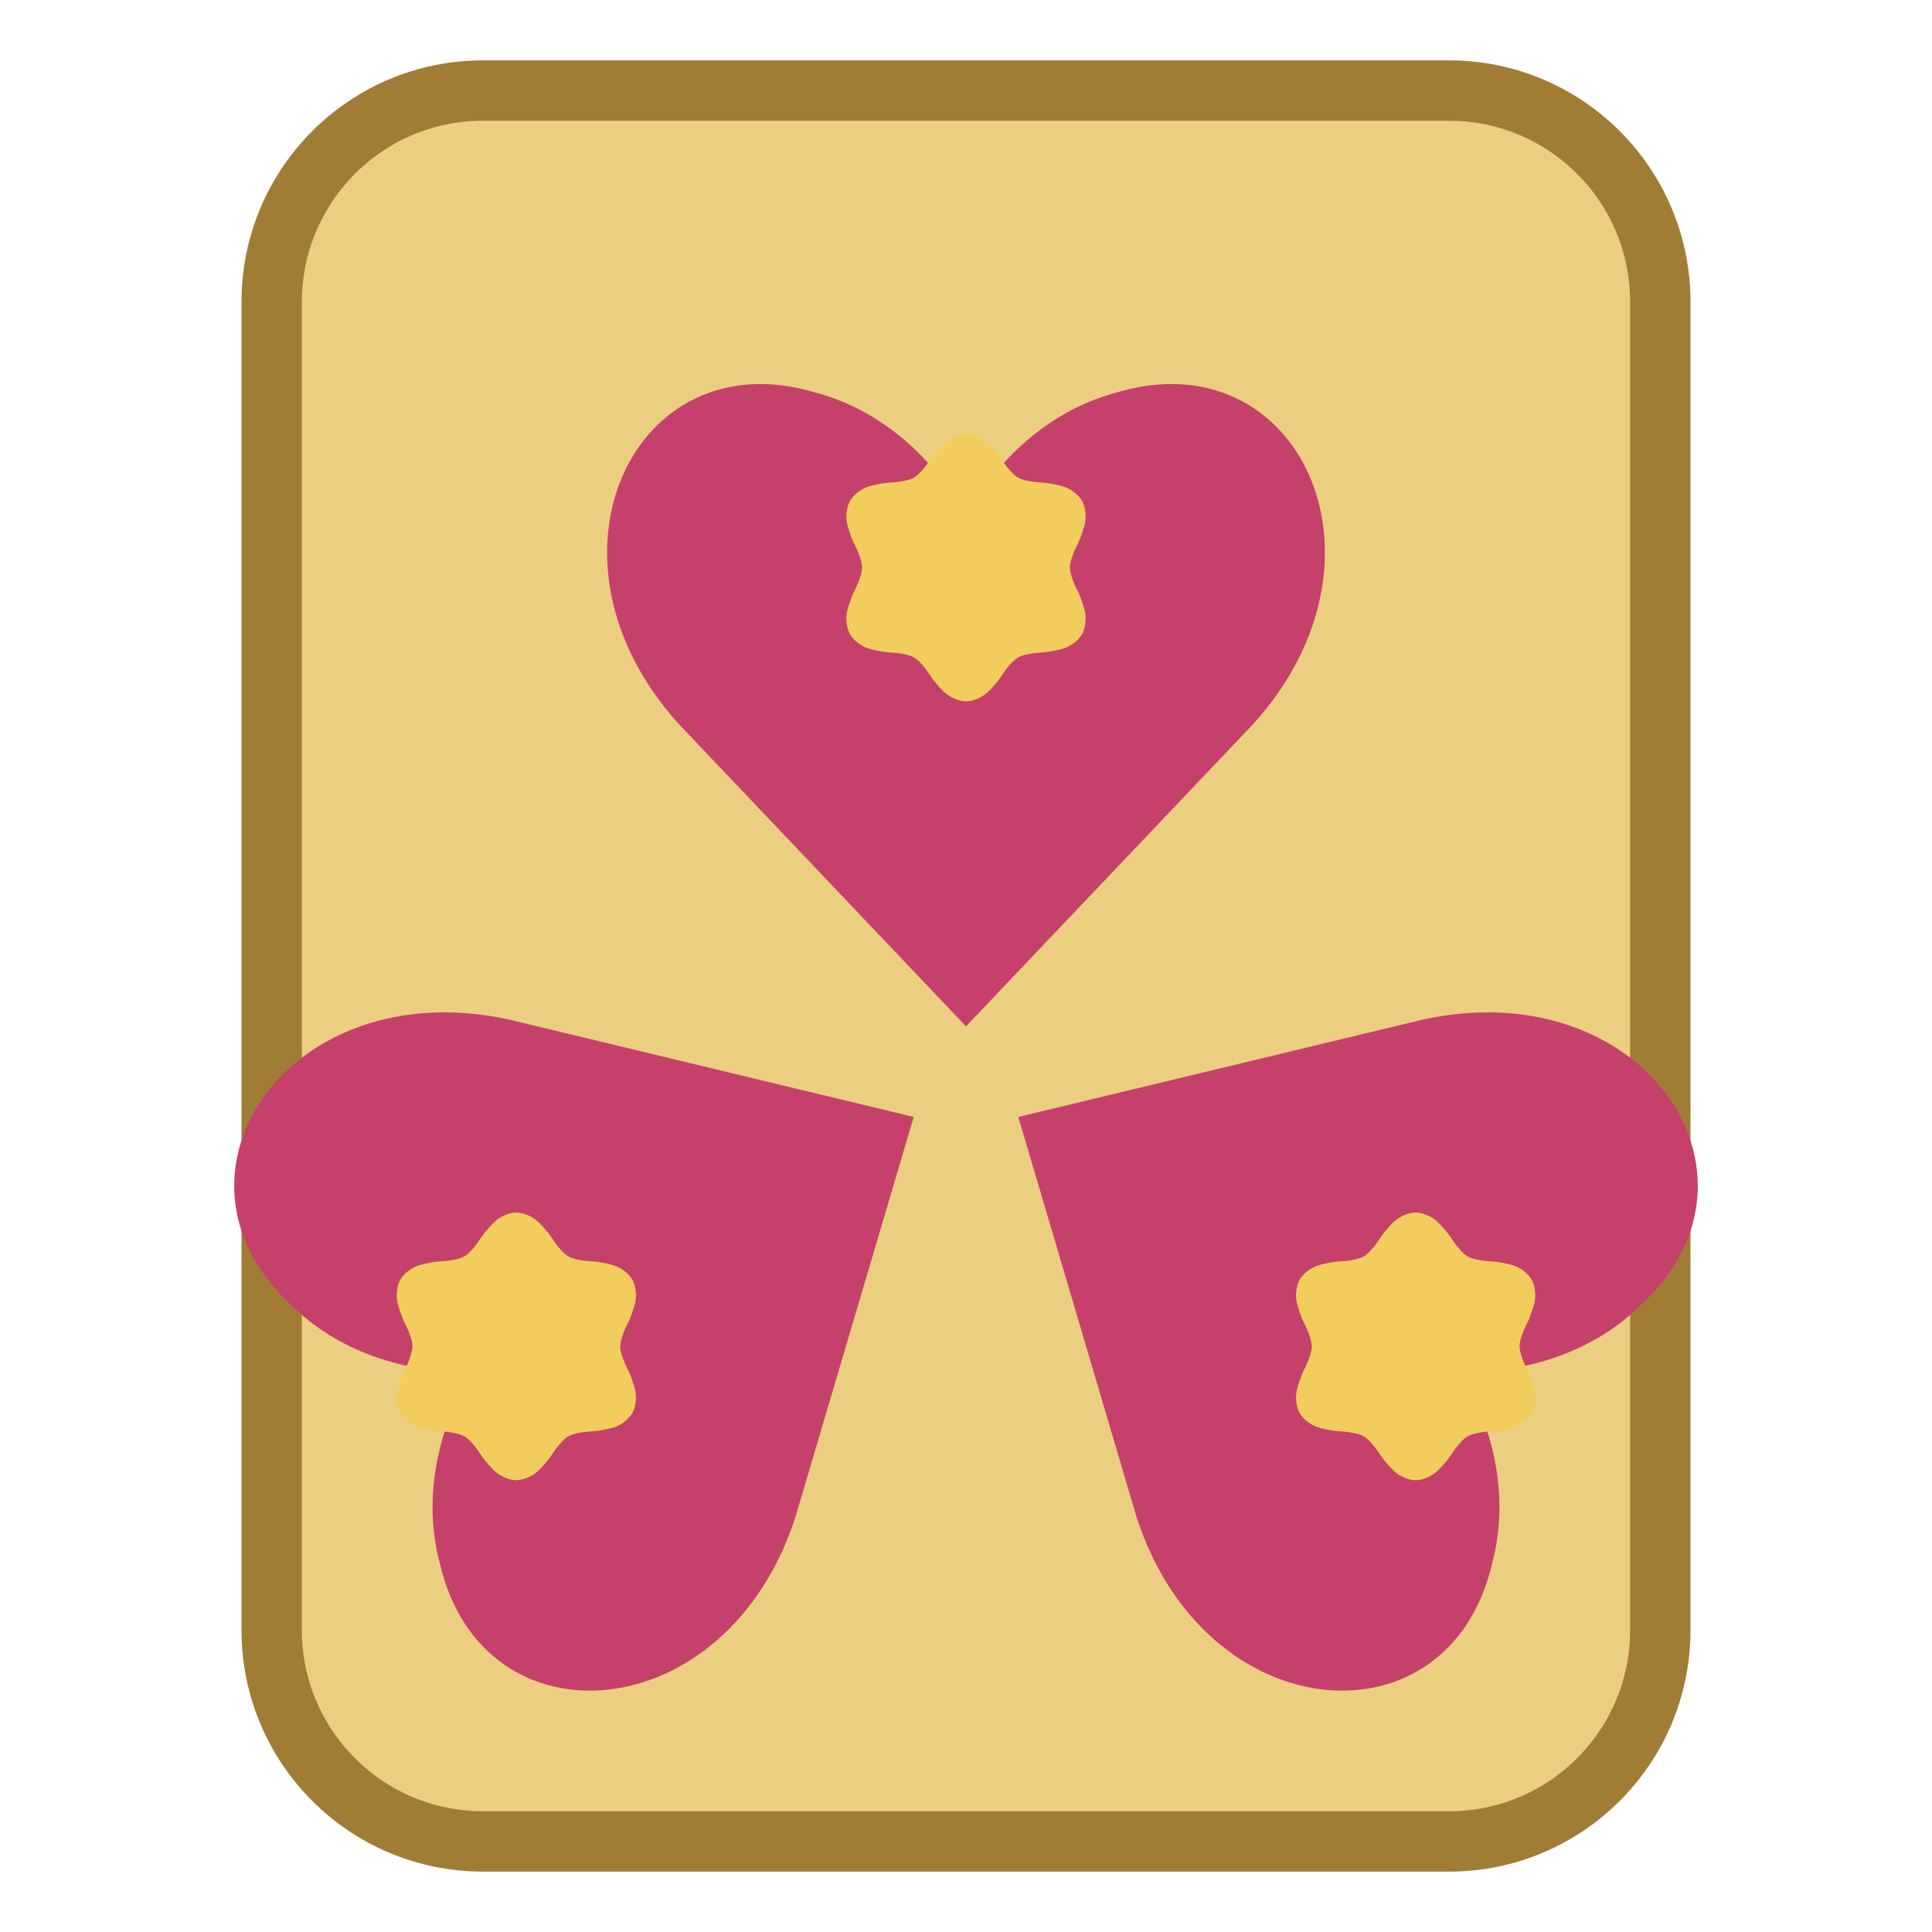
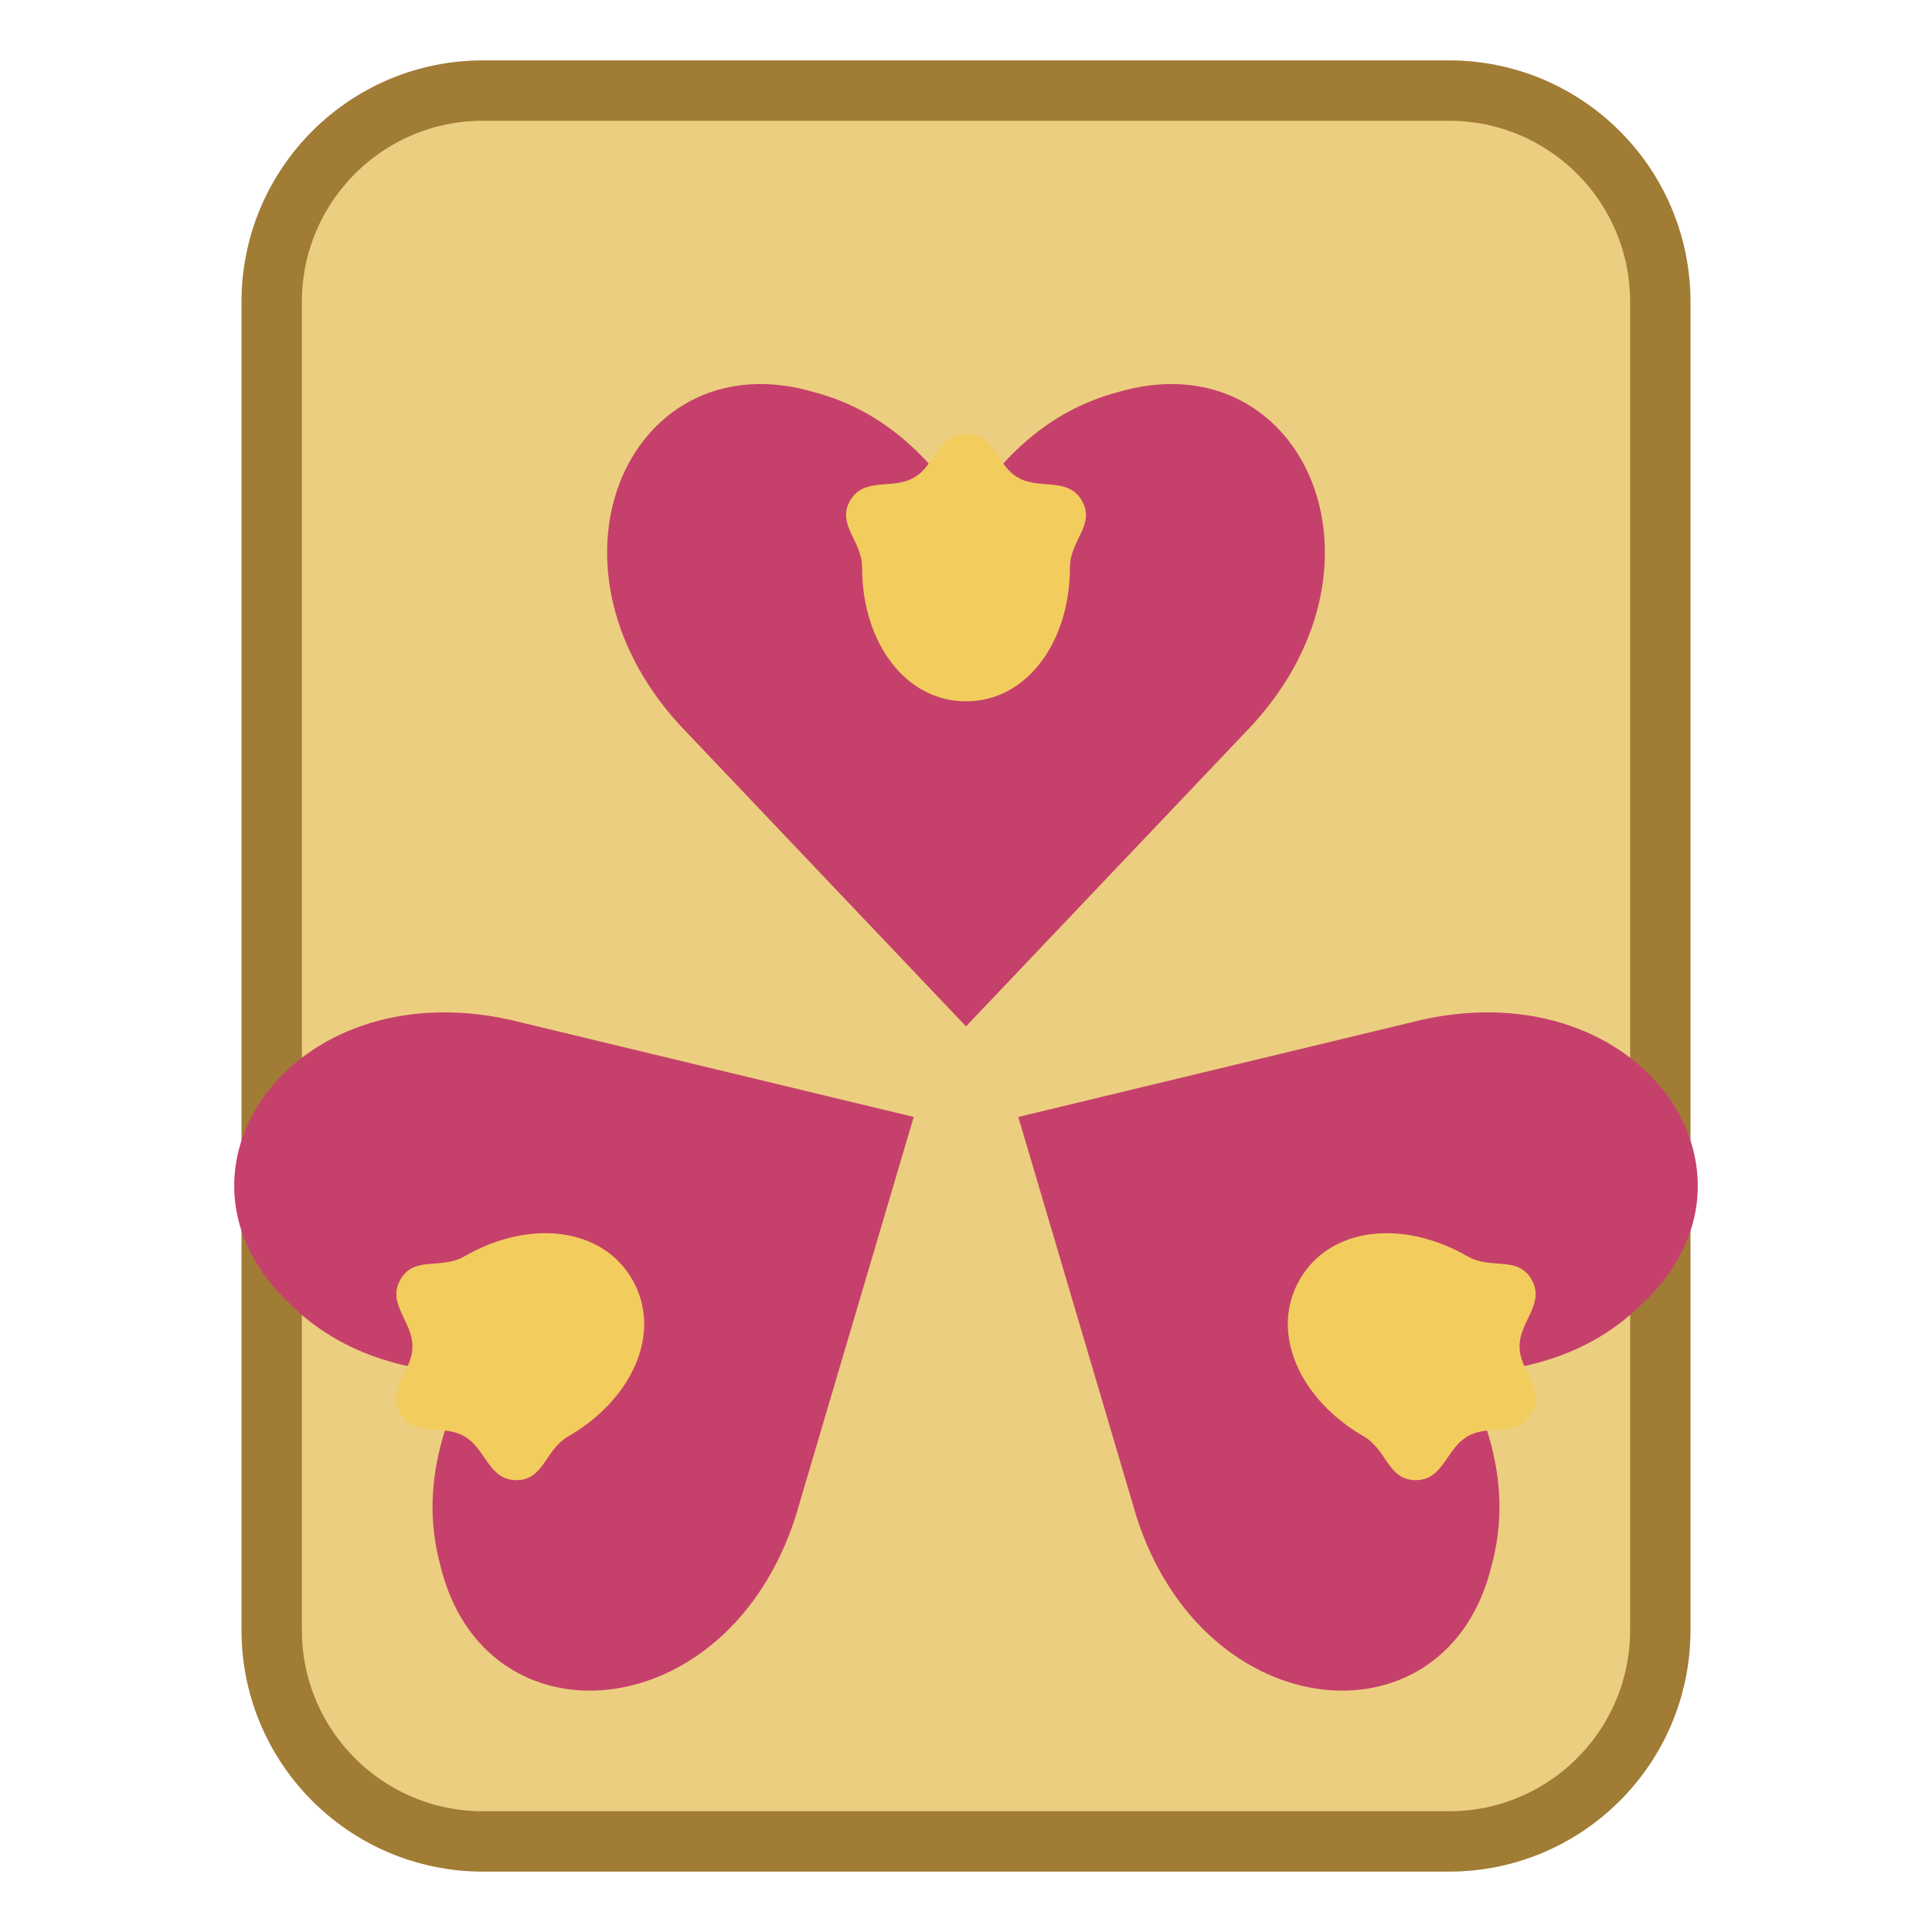
<svg xmlns="http://www.w3.org/2000/svg" viewBox="0 0 64 64" fill="none" role="img" aria-label="三心相聚">
  <rect x="9" y="3" width="46" height="58" rx="7" fill="#ECCE80" stroke="#A17C35" stroke-width="2" />
  <g transform="translate(32 36) scale(1) translate(-32 -36)">
    <g transform="rotate(0 32 36) translate(0 -0) rotate(0 32 29)">
      <path d="M32 34 L22.5 24 C17.5 18.5 21 11.2 27 13 Q30 13.8 32 17 Q34 13.8 37 13 C43 11.2 46.5 18.5 41.5 24 Z" fill="#C5416B" />
    </g>
    <g transform="rotate(120 32 36) translate(0 -0) rotate(0 32 29)">
      <path d="M32 34 L22.5 24 C17.5 18.5 21 11.2 27 13 Q30 13.8 32 17 Q34 13.8 37 13 C43 11.2 46.5 18.5 41.5 24 Z" fill="#C5416B" />
    </g>
    <g transform="rotate(240 32 36) translate(0 -0) rotate(0 32 29)">
      <path d="M32 34 L22.5 24 C17.5 18.5 21 11.2 27 13 Q30 13.8 32 17 Q34 13.8 37 13 C43 11.2 46.5 18.5 41.5 24 Z" fill="#C5416B" />
    </g>
    <g data-flower-center="bougainvillea">
      <g transform="rotate(0 32 36) translate(0 -0) rotate(0 32 29)">
-         <path d="M32 28.53C32.083 28.53 32.173 28.564 32.249 28.611C32.324 28.657 32.393 28.74 32.453 28.81C32.513 28.879 32.558 28.966 32.61 29.027C32.662 29.088 32.705 29.14 32.765 29.175C32.825 29.21 32.892 29.221 32.971 29.235C33.049 29.25 33.147 29.245 33.237 29.263C33.328 29.28 33.434 29.298 33.512 29.34C33.59 29.382 33.665 29.443 33.706 29.515C33.748 29.587 33.763 29.682 33.761 29.771C33.758 29.86 33.72 29.96 33.69 30.047C33.66 30.134 33.608 30.216 33.581 30.292C33.554 30.367 33.53 30.431 33.53 30.5C33.53 30.569 33.554 30.633 33.581 30.708C33.608 30.784 33.66 30.866 33.69 30.953C33.72 31.04 33.758 31.14 33.761 31.229C33.763 31.318 33.748 31.413 33.706 31.485C33.665 31.557 33.59 31.618 33.512 31.66C33.434 31.702 33.328 31.72 33.237 31.737C33.147 31.755 33.049 31.75 32.971 31.765C32.892 31.779 32.825 31.79 32.765 31.825C32.705 31.86 32.662 31.912 32.61 31.973C32.558 32.034 32.513 32.121 32.453 32.19C32.393 32.26 32.324 32.343 32.249 32.389C32.173 32.436 32.083 32.47 32 32.47C31.917 32.47 31.827 32.436 31.751 32.389C31.676 32.343 31.607 32.26 31.547 32.19C31.487 32.121 31.442 32.034 31.39 31.973C31.338 31.912 31.295 31.86 31.235 31.825C31.175 31.79 31.108 31.779 31.029 31.765C30.951 31.75 30.853 31.755 30.763 31.737C30.672 31.72 30.566 31.702 30.488 31.66C30.41 31.618 30.335 31.557 30.294 31.485C30.253 31.413 30.237 31.318 30.239 31.229C30.242 31.14 30.28 31.04 30.31 30.953C30.34 30.866 30.392 30.784 30.419 30.708C30.446 30.633 30.47 30.569 30.47 30.5C30.47 30.431 30.446 30.367 30.419 30.292C30.392 30.216 30.34 30.134 30.31 30.047C30.28 29.96 30.242 29.86 30.239 29.771C30.237 29.682 30.253 29.587 30.294 29.515C30.335 29.443 30.41 29.382 30.488 29.34C30.566 29.298 30.672 29.28 30.763 29.263C30.853 29.245 30.951 29.25 31.029 29.235C31.108 29.221 31.175 29.21 31.235 29.175C31.295 29.14 31.338 29.088 31.39 29.027C31.442 28.966 31.487 28.879 31.547 28.81C31.607 28.74 31.676 28.657 31.751 28.611C31.827 28.564 31.917 28.53 32 28.53Z" transform="translate(32 18.8) scale(2.25) translate(-32 -30.5)" fill="#F2CD5D" />
+         <path d="M32 28.53 C32.42 28.53 32.45 29 32.765 29.175 C33.08 29.36 33.5 29.16 33.706 29.515 C33.91 29.87 33.53 30.1 33.53 30.5 C33.53 31.59 32.9 32.47 32 32.47 C31.1 32.47 30.47 31.59 30.47 30.5 C30.47 30.1 30.09 29.87 30.294 29.515 C30.5 29.16 30.92 29.36 31.235 29.175 C31.55 29 31.58 28.53 32 28.53 Z" transform="translate(32 18.8) scale(2.25) translate(-32 -30.5)" fill="#F2CD5D" />
      </g>
      <g transform="rotate(120 32 36) translate(0 -0) rotate(0 32 29)">
-         <path d="M32 28.53C32.083 28.53 32.173 28.564 32.249 28.611C32.324 28.657 32.393 28.74 32.453 28.81C32.513 28.879 32.558 28.966 32.61 29.027C32.662 29.088 32.705 29.14 32.765 29.175C32.825 29.21 32.892 29.221 32.971 29.235C33.049 29.25 33.147 29.245 33.237 29.263C33.328 29.28 33.434 29.298 33.512 29.34C33.59 29.382 33.665 29.443 33.706 29.515C33.748 29.587 33.763 29.682 33.761 29.771C33.758 29.86 33.72 29.96 33.69 30.047C33.66 30.134 33.608 30.216 33.581 30.292C33.554 30.367 33.53 30.431 33.53 30.5C33.53 30.569 33.554 30.633 33.581 30.708C33.608 30.784 33.66 30.866 33.69 30.953C33.72 31.04 33.758 31.14 33.761 31.229C33.763 31.318 33.748 31.413 33.706 31.485C33.665 31.557 33.59 31.618 33.512 31.66C33.434 31.702 33.328 31.72 33.237 31.737C33.147 31.755 33.049 31.75 32.971 31.765C32.892 31.779 32.825 31.79 32.765 31.825C32.705 31.86 32.662 31.912 32.61 31.973C32.558 32.034 32.513 32.121 32.453 32.19C32.393 32.26 32.324 32.343 32.249 32.389C32.173 32.436 32.083 32.47 32 32.47C31.917 32.47 31.827 32.436 31.751 32.389C31.676 32.343 31.607 32.26 31.547 32.19C31.487 32.121 31.442 32.034 31.39 31.973C31.338 31.912 31.295 31.86 31.235 31.825C31.175 31.79 31.108 31.779 31.029 31.765C30.951 31.75 30.853 31.755 30.763 31.737C30.672 31.72 30.566 31.702 30.488 31.66C30.41 31.618 30.335 31.557 30.294 31.485C30.253 31.413 30.237 31.318 30.239 31.229C30.242 31.14 30.28 31.04 30.31 30.953C30.34 30.866 30.392 30.784 30.419 30.708C30.446 30.633 30.47 30.569 30.47 30.5C30.47 30.431 30.446 30.367 30.419 30.292C30.392 30.216 30.34 30.134 30.31 30.047C30.28 29.96 30.242 29.86 30.239 29.771C30.237 29.682 30.253 29.587 30.294 29.515C30.335 29.443 30.41 29.382 30.488 29.34C30.566 29.298 30.672 29.28 30.763 29.263C30.853 29.245 30.951 29.25 31.029 29.235C31.108 29.221 31.175 29.21 31.235 29.175C31.295 29.14 31.338 29.088 31.39 29.027C31.442 28.966 31.487 28.879 31.547 28.81C31.607 28.74 31.676 28.657 31.751 28.611C31.827 28.564 31.917 28.53 32 28.53Z" transform="translate(32 18.8) scale(2.25) translate(-32 -30.5)" fill="#F2CD5D" />
+         <path d="M32 28.53 C32.42 28.53 32.45 29 32.765 29.175 C33.08 29.36 33.5 29.16 33.706 29.515 C33.91 29.87 33.53 30.1 33.53 30.5 C33.53 31.59 32.9 32.47 32 32.47 C31.1 32.47 30.47 31.59 30.47 30.5 C30.47 30.1 30.09 29.87 30.294 29.515 C30.5 29.16 30.92 29.36 31.235 29.175 C31.55 29 31.58 28.53 32 28.53 Z" transform="translate(32 18.8) scale(2.25) translate(-32 -30.5)" fill="#F2CD5D" />
      </g>
      <g transform="rotate(240 32 36) translate(0 -0) rotate(0 32 29)">
-         <path d="M32 28.53C32.083 28.53 32.173 28.564 32.249 28.611C32.324 28.657 32.393 28.74 32.453 28.81C32.513 28.879 32.558 28.966 32.61 29.027C32.662 29.088 32.705 29.14 32.765 29.175C32.825 29.21 32.892 29.221 32.971 29.235C33.049 29.25 33.147 29.245 33.237 29.263C33.328 29.28 33.434 29.298 33.512 29.34C33.59 29.382 33.665 29.443 33.706 29.515C33.748 29.587 33.763 29.682 33.761 29.771C33.758 29.86 33.72 29.96 33.69 30.047C33.66 30.134 33.608 30.216 33.581 30.292C33.554 30.367 33.53 30.431 33.53 30.5C33.53 30.569 33.554 30.633 33.581 30.708C33.608 30.784 33.66 30.866 33.69 30.953C33.72 31.04 33.758 31.14 33.761 31.229C33.763 31.318 33.748 31.413 33.706 31.485C33.665 31.557 33.59 31.618 33.512 31.66C33.434 31.702 33.328 31.72 33.237 31.737C33.147 31.755 33.049 31.75 32.971 31.765C32.892 31.779 32.825 31.79 32.765 31.825C32.705 31.86 32.662 31.912 32.61 31.973C32.558 32.034 32.513 32.121 32.453 32.19C32.393 32.26 32.324 32.343 32.249 32.389C32.173 32.436 32.083 32.47 32 32.47C31.917 32.47 31.827 32.436 31.751 32.389C31.676 32.343 31.607 32.26 31.547 32.19C31.487 32.121 31.442 32.034 31.39 31.973C31.338 31.912 31.295 31.86 31.235 31.825C31.175 31.79 31.108 31.779 31.029 31.765C30.951 31.75 30.853 31.755 30.763 31.737C30.672 31.72 30.566 31.702 30.488 31.66C30.41 31.618 30.335 31.557 30.294 31.485C30.253 31.413 30.237 31.318 30.239 31.229C30.242 31.14 30.28 31.04 30.31 30.953C30.34 30.866 30.392 30.784 30.419 30.708C30.446 30.633 30.47 30.569 30.47 30.5C30.47 30.431 30.446 30.367 30.419 30.292C30.392 30.216 30.34 30.134 30.31 30.047C30.28 29.96 30.242 29.86 30.239 29.771C30.237 29.682 30.253 29.587 30.294 29.515C30.335 29.443 30.41 29.382 30.488 29.34C30.566 29.298 30.672 29.28 30.763 29.263C30.853 29.245 30.951 29.25 31.029 29.235C31.108 29.221 31.175 29.21 31.235 29.175C31.295 29.14 31.338 29.088 31.39 29.027C31.442 28.966 31.487 28.879 31.547 28.81C31.607 28.74 31.676 28.657 31.751 28.611C31.827 28.564 31.917 28.53 32 28.53Z" transform="translate(32 18.8) scale(2.25) translate(-32 -30.5)" fill="#F2CD5D" />
+         <path d="M32 28.53 C32.42 28.53 32.45 29 32.765 29.175 C33.08 29.36 33.5 29.16 33.706 29.515 C33.91 29.87 33.53 30.1 33.53 30.5 C33.53 31.59 32.9 32.47 32 32.47 C31.1 32.47 30.47 31.59 30.47 30.5 C30.47 30.1 30.09 29.87 30.294 29.515 C30.5 29.16 30.92 29.36 31.235 29.175 C31.55 29 31.58 28.53 32 28.53 Z" transform="translate(32 18.8) scale(2.25) translate(-32 -30.5)" fill="#F2CD5D" />
      </g>
    </g>
  </g>
</svg>
